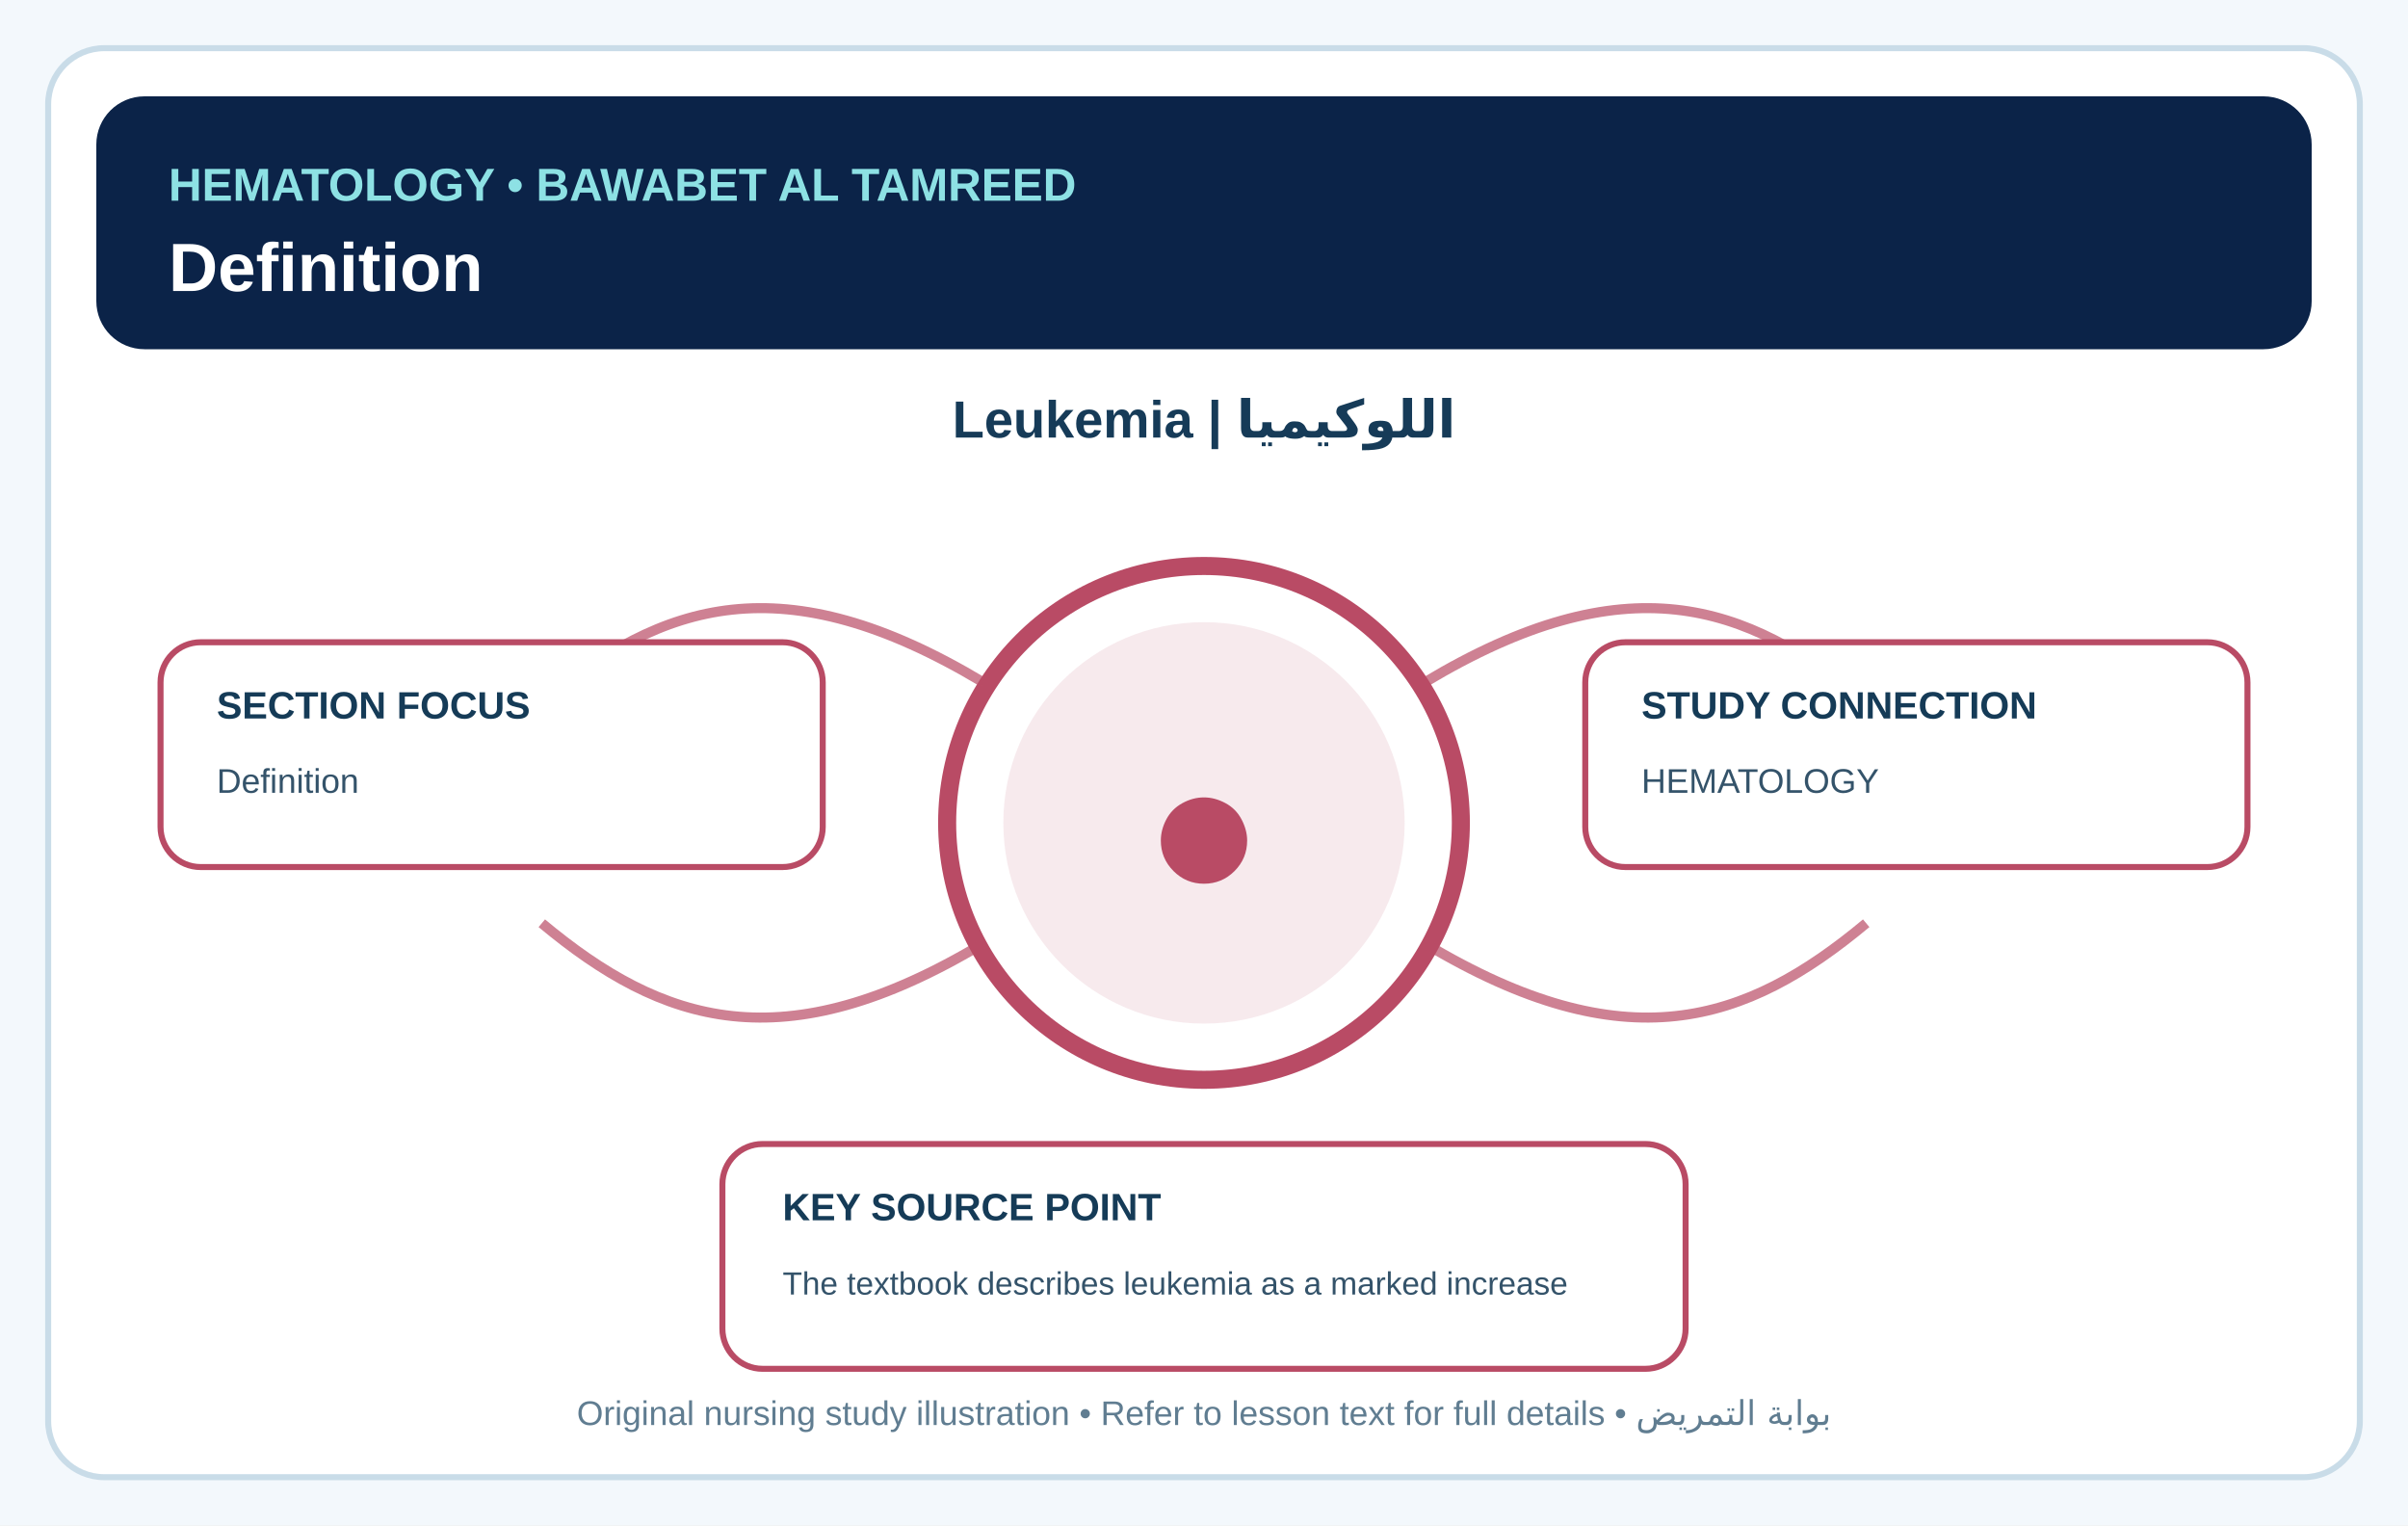
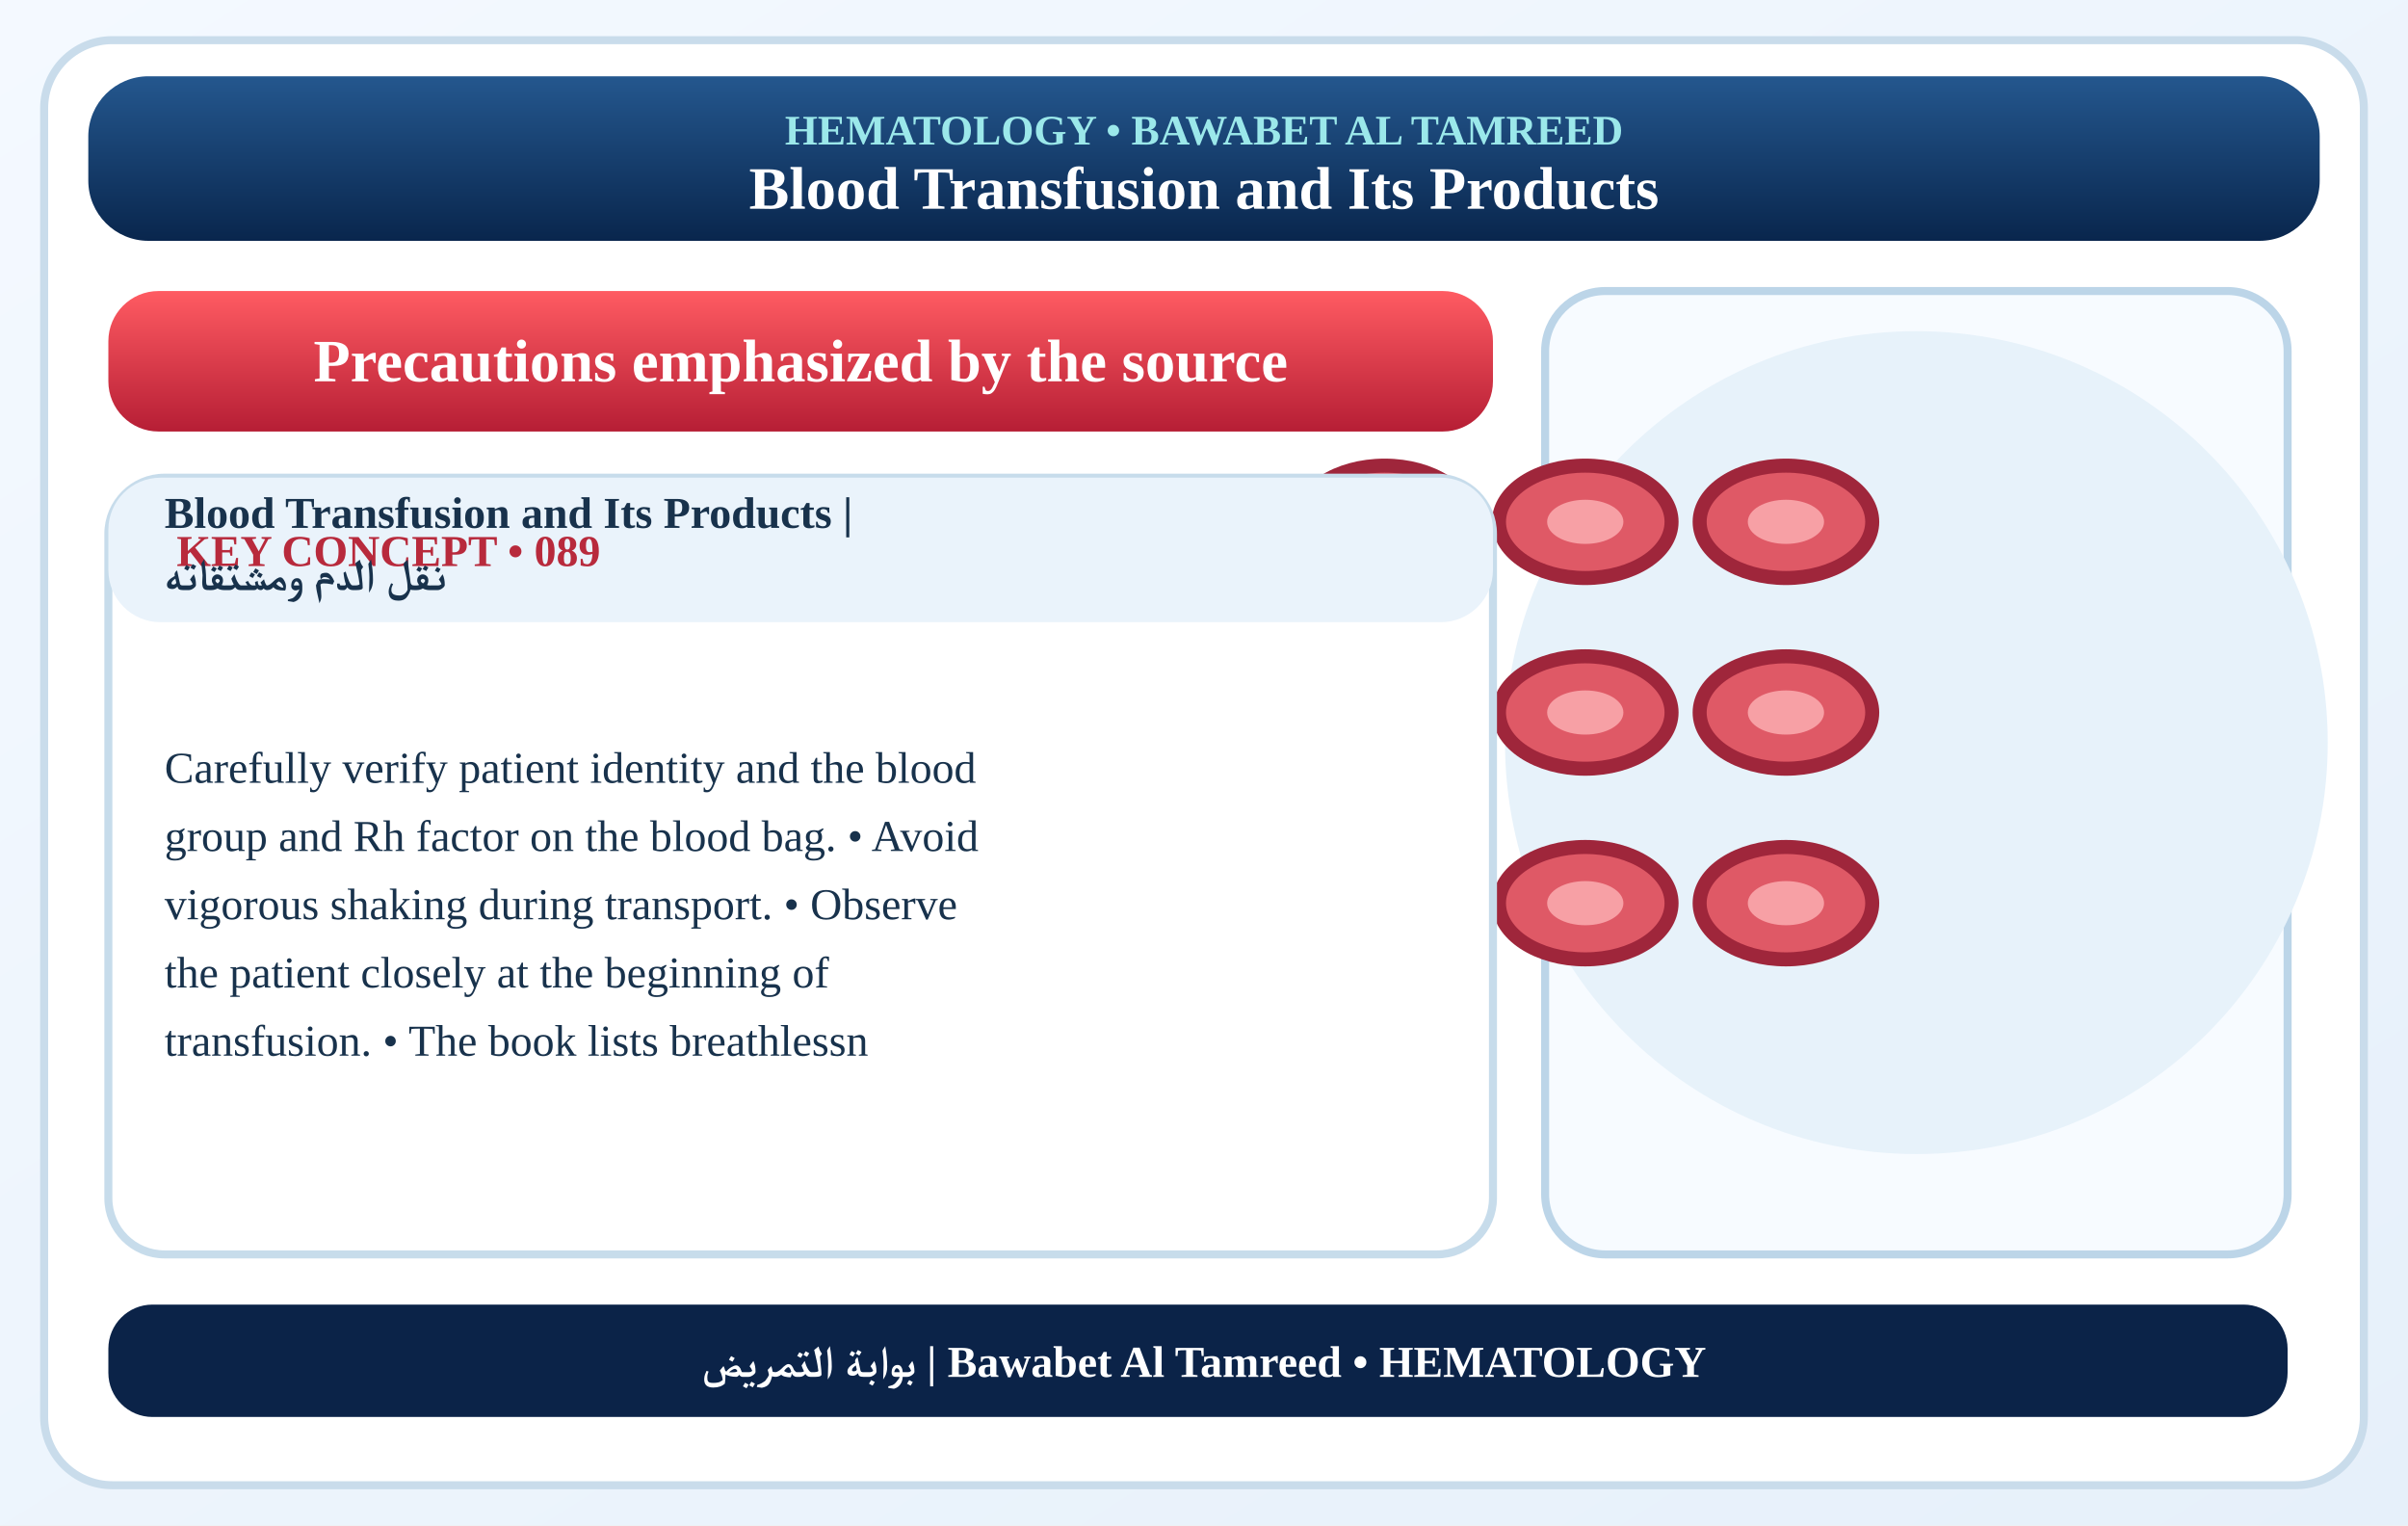
<svg xmlns="http://www.w3.org/2000/svg" width="1200" height="760" viewBox="0 0 1200 760">
-   <rect width="1200" height="760" fill="#f3f8fc" />
-   <rect x="24" y="24" width="1152" height="712" rx="28" fill="#fff" stroke="#c9dce8" stroke-width="3" />
-   <rect x="48" y="48" width="1104" height="126" rx="24" fill="#0b2348" />
-   <text x="84" y="100" fill="#8de1e4" font-family="Arial,sans-serif" font-size="23" font-weight="700">HEMATOLOGY • BAWABET AL TAMREED</text>
-   <text x="84" y="145" fill="#fff" font-family="Arial,sans-serif" font-size="34" font-weight="700">Definition</text>
-   <text x="600" y="218" text-anchor="middle" fill="#163b58" font-family="Arial,sans-serif" font-size="26" font-weight="700">Leukemia | اللوكيميا</text>
-   <circle cx="600" cy="410" r="128" fill="#fff" stroke="#b94b65" stroke-width="9" />
-   <circle cx="600" cy="410" r="100" fill="#b94b65" opacity=".12" />
-   <text x="600" y="447" text-anchor="middle" fill="#b94b65" font-family="Arial,sans-serif" font-size="100" font-weight="700">●</text>
-   <path d="M490 340 C390 280 330 300 270 350 M710 340 C810 280 870 300 930 350 M490 470 C390 530 330 510 270 460 M710 470 C810 530 870 510 930 460" fill="none" stroke="#b94b65" stroke-width="5" opacity=".7" />
-   <rect x="80" y="320" width="330" height="112" rx="20" fill="#fff" stroke="#b94b65" stroke-width="3" />
-   <text x="108" y="358" fill="#153b57" font-family="Arial,sans-serif" font-size="19" font-weight="700">SECTION FOCUS</text>
-   <text x="108" y="395" fill="#34536a" font-family="Arial,sans-serif" font-size="17">Definition</text>
-   <rect x="790" y="320" width="330" height="112" rx="20" fill="#fff" stroke="#b94b65" stroke-width="3" />
-   <text x="818" y="358" fill="#153b57" font-family="Arial,sans-serif" font-size="19" font-weight="700">STUDY CONNECTION</text>
-   <text x="818" y="395" fill="#34536a" font-family="Arial,sans-serif" font-size="17">HEMATOLOGY</text>
-   <rect x="360" y="570" width="480" height="112" rx="20" fill="#fff" stroke="#b94b65" stroke-width="3" />
-   <text x="390" y="608" fill="#153b57" font-family="Arial,sans-serif" font-size="19" font-weight="700">KEY SOURCE POINT</text>
-   <text x="390" y="645" fill="#34536a" font-family="Arial,sans-serif" font-size="16">The textbook describes leukemia as a marked increase</text>
-   <text x="600" y="710" text-anchor="middle" fill="#607d91" font-family="Arial,sans-serif" font-size="17">Original nursing study illustration • Refer to lesson text for full details • بوابة التمريض</text>
+   <defs>
+     <linearGradient id="bg" x2="1" y2="1">
+       <stop stop-color="#f4f9ff" />
+       <stop offset="1" stop-color="#e6f0fa" />
+     </linearGradient>
+     <linearGradient id="navy" x2="0" y2="1">
+       <stop stop-color="#24578e" />
+       <stop offset="1" stop-color="#09264d" />
+     </linearGradient>
+     <linearGradient id="red" x2="0" y2="1">
+       <stop stop-color="#ff5b62" />
+       <stop offset="1" stop-color="#b61e35" />
+     </linearGradient>
+   </defs>
+   <rect width="1200" height="760" fill="url(#bg)" />
+   <rect x="22" y="20" width="1156" height="720" rx="34" fill="#fff" stroke="#c9dceb" stroke-width="4" />
+   <rect x="44" y="38" width="1112" height="82" rx="30" fill="url(#navy)" />
+   <text x="600" y="72" text-anchor="middle" font-size="21" font-weight="700" fill="#9be8ea">HEMATOLOGY • BAWABET AL TAMREED</text>
+   <text x="600" y="104" text-anchor="middle" font-size="30" font-weight="800" fill="#fff">Blood Transfusion and Its Products</text>
+   <rect x="54" y="145" width="690" height="70" rx="25" fill="url(#red)" />
+   <text x="399" y="190" text-anchor="middle" font-size="30" font-weight="800" fill="#fff">Precautions emphasized by the source</text>
+   <rect x="770" y="145" width="370" height="480" rx="30" fill="#f7fbff" stroke="#bcd5e8" stroke-width="4" />
+   <circle cx="955" cy="370" r="205" fill="#e7f2fa" />
+   <ellipse cx="690" cy="260" rx="43" ry="28" fill="#df5966" stroke="#9f263b" stroke-width="7" />
+   <ellipse cx="690" cy="260" rx="19" ry="11" fill="#f7a0a5" />
+   <ellipse cx="790" cy="260" rx="43" ry="28" fill="#df5966" stroke="#9f263b" stroke-width="7" />
+   <ellipse cx="790" cy="260" rx="19" ry="11" fill="#f7a0a5" />
+   <ellipse cx="890" cy="260" rx="43" ry="28" fill="#df5966" stroke="#9f263b" stroke-width="7" />
+   <ellipse cx="890" cy="260" rx="19" ry="11" fill="#f7a0a5" />
+   <ellipse cx="690" cy="355" rx="43" ry="28" fill="#df5966" stroke="#9f263b" stroke-width="7" />
+   <ellipse cx="690" cy="355" rx="19" ry="11" fill="#f7a0a5" />
+   <ellipse cx="790" cy="355" rx="43" ry="28" fill="#df5966" stroke="#9f263b" stroke-width="7" />
+   <ellipse cx="790" cy="355" rx="19" ry="11" fill="#f7a0a5" />
+   <ellipse cx="890" cy="355" rx="43" ry="28" fill="#df5966" stroke="#9f263b" stroke-width="7" />
+   <ellipse cx="890" cy="355" rx="19" ry="11" fill="#f7a0a5" />
+   <ellipse cx="690" cy="450" rx="43" ry="28" fill="#df5966" stroke="#9f263b" stroke-width="7" />
+   <ellipse cx="690" cy="450" rx="19" ry="11" fill="#f7a0a5" />
+   <ellipse cx="790" cy="450" rx="43" ry="28" fill="#df5966" stroke="#9f263b" stroke-width="7" />
+   <ellipse cx="790" cy="450" rx="19" ry="11" fill="#f7a0a5" />
+   <ellipse cx="890" cy="450" rx="43" ry="28" fill="#df5966" stroke="#9f263b" stroke-width="7" />
+   <ellipse cx="890" cy="450" rx="19" ry="11" fill="#f7a0a5" />
+   <rect x="54" y="238" width="690" height="387" rx="28" fill="#fff" stroke="#c7dceb" stroke-width="4" />
+   <rect x="54" y="238" width="690" height="72" rx="26" fill="#eaf3fb" />
+   <text x="88" y="282" font-size="22" font-weight="800" fill="#b82a3c">KEY CONCEPT • 089</text>
+   <text x="82" y="263" font-size="22" font-weight="700" fill="#18324c">Blood Transfusion and Its Products |</text>
+   <text x="82" y="294" font-size="22" font-weight="700" fill="#18324c">نقل الدم ومشتقاته</text>
+   <text x="82" y="390" font-size="22" fill="#18324c">Carefully verify patient identity and the blood</text>
+   <text x="82" y="424" font-size="22" fill="#18324c">group and Rh factor on the blood bag. • Avoid</text>
+   <text x="82" y="458" font-size="22" fill="#18324c">vigorous shaking during transport. • Observe</text>
+   <text x="82" y="492" font-size="22" fill="#18324c">the patient closely at the beginning of</text>
+   <text x="82" y="526" font-size="22" fill="#18324c">transfusion. • The book lists breathlessn</text>
+   <rect x="54" y="650" width="1086" height="56" rx="22" fill="#0b2348" />
+   <text x="600" y="686" text-anchor="middle" font-size="22" font-weight="700" fill="#fff">بوابة التمريض | Bawabet Al Tamreed • HEMATOLOGY</text>
</svg>
